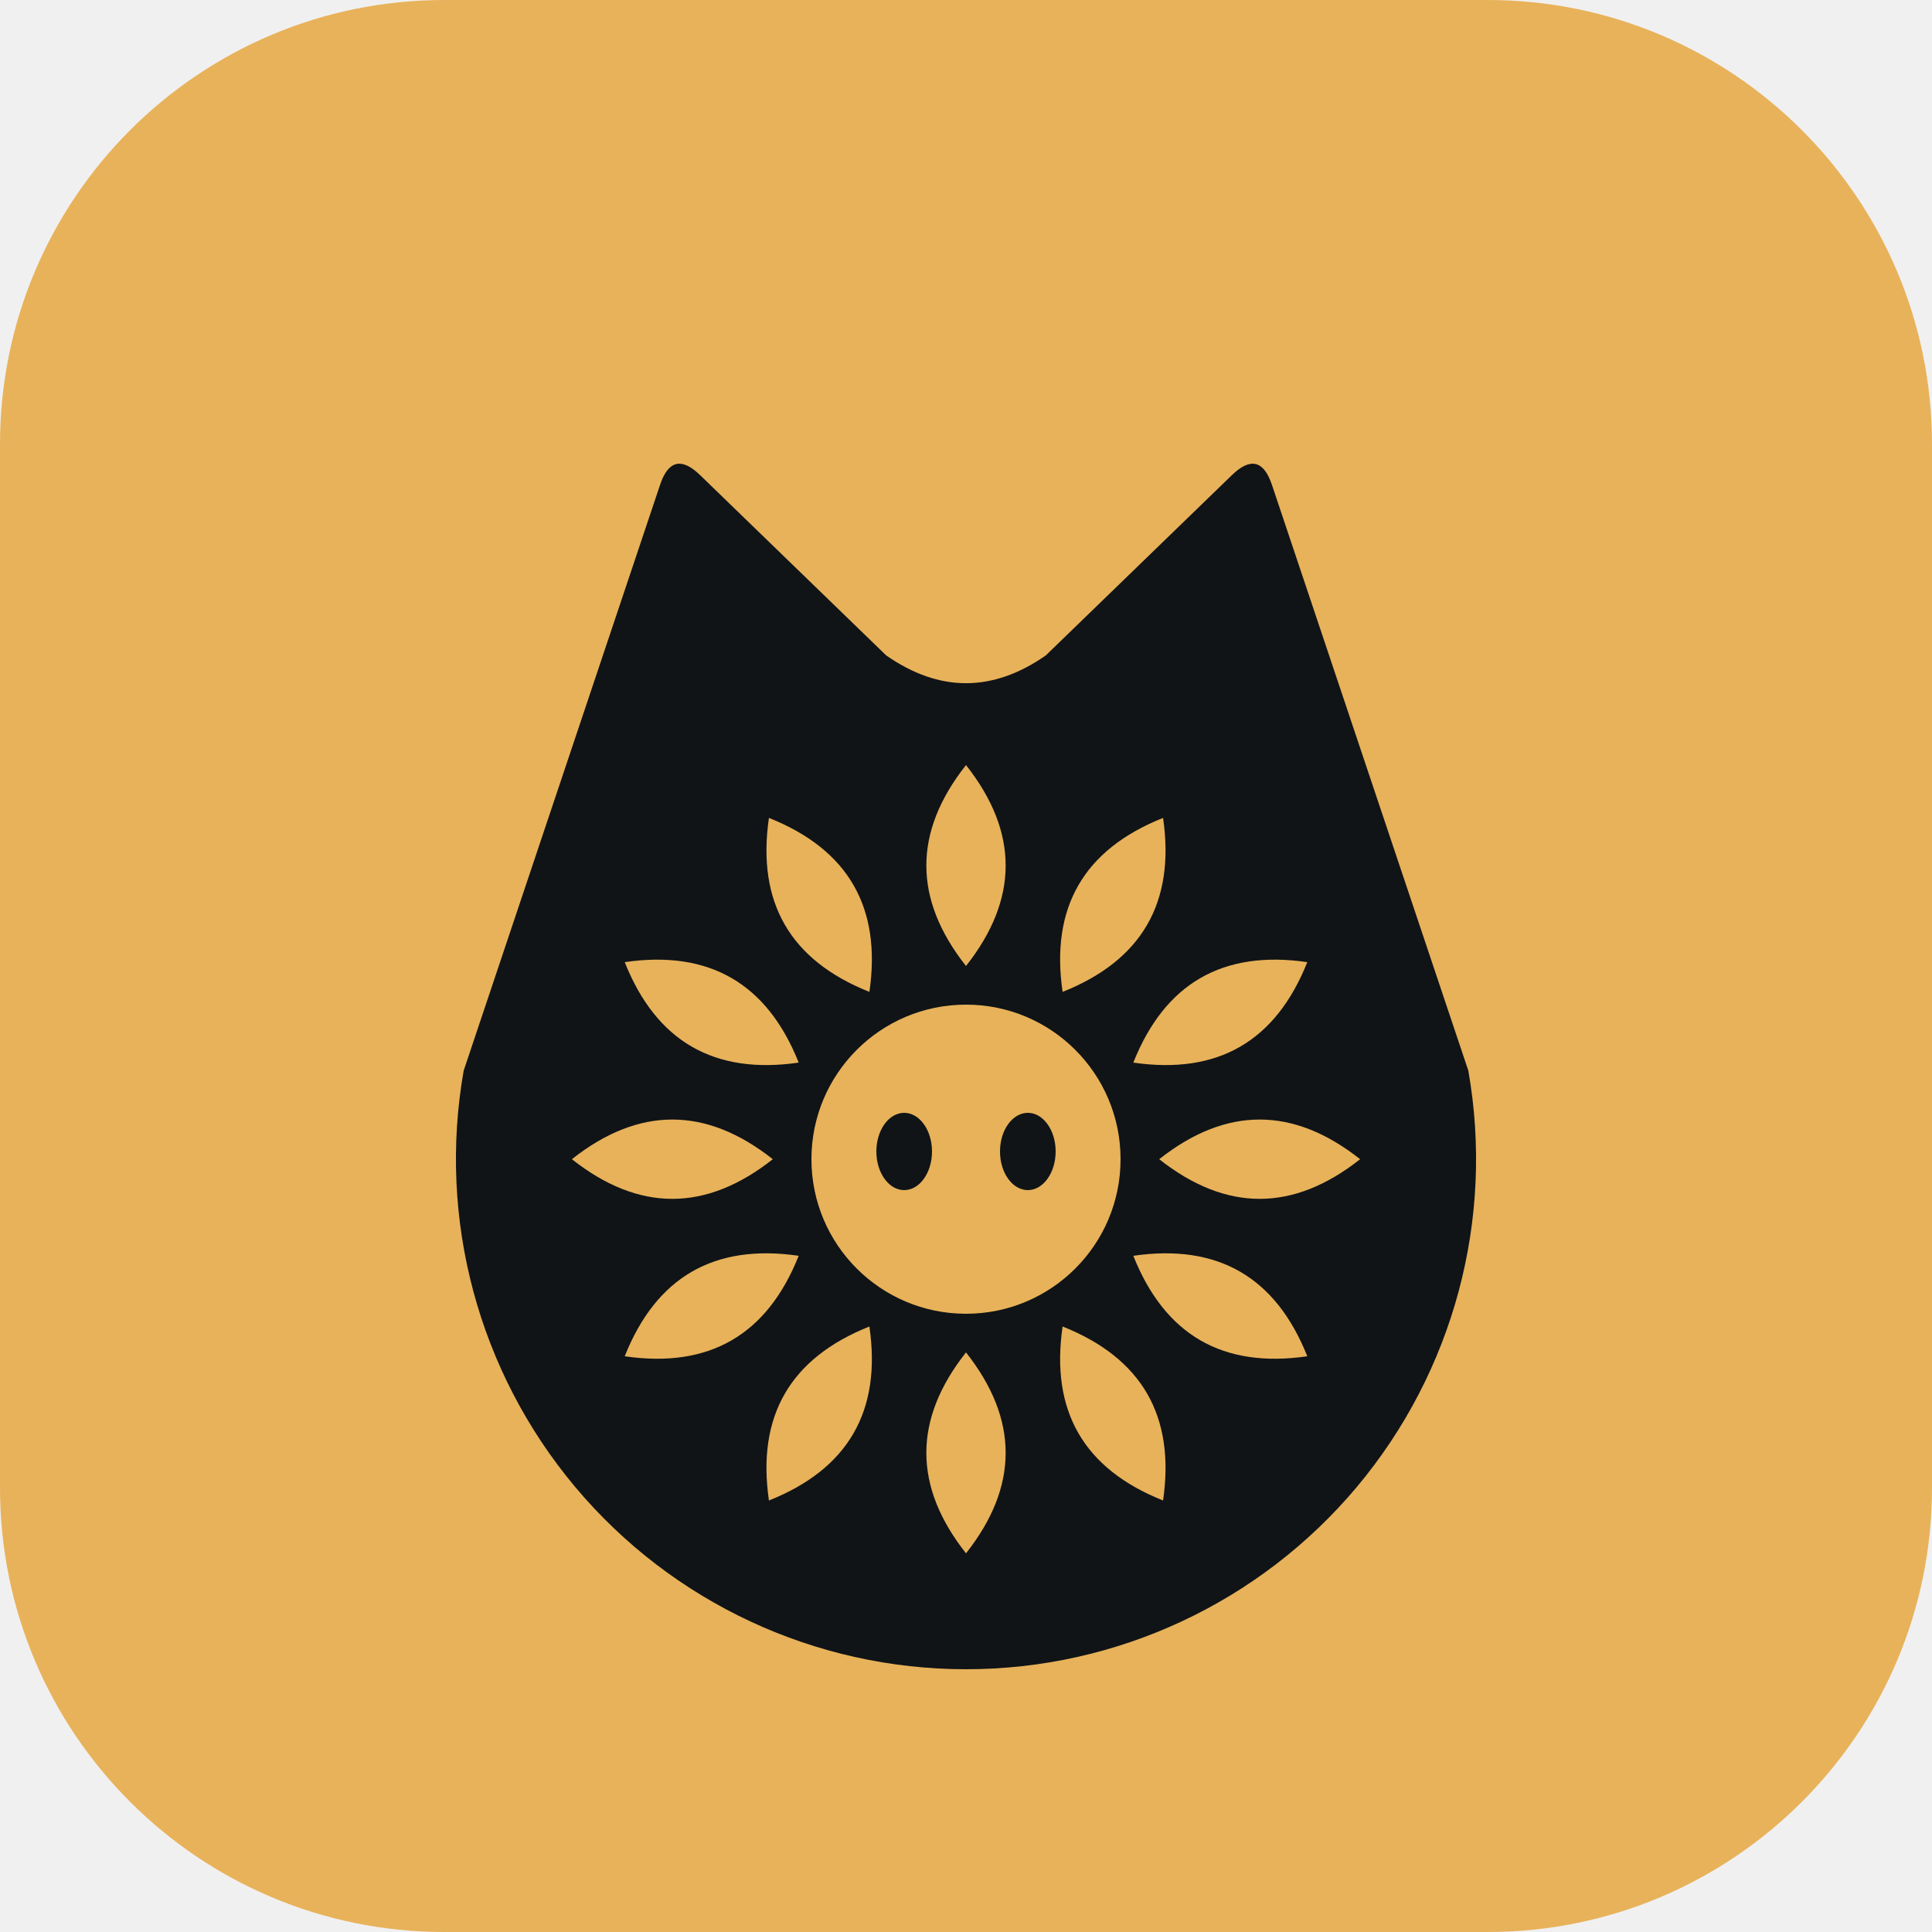
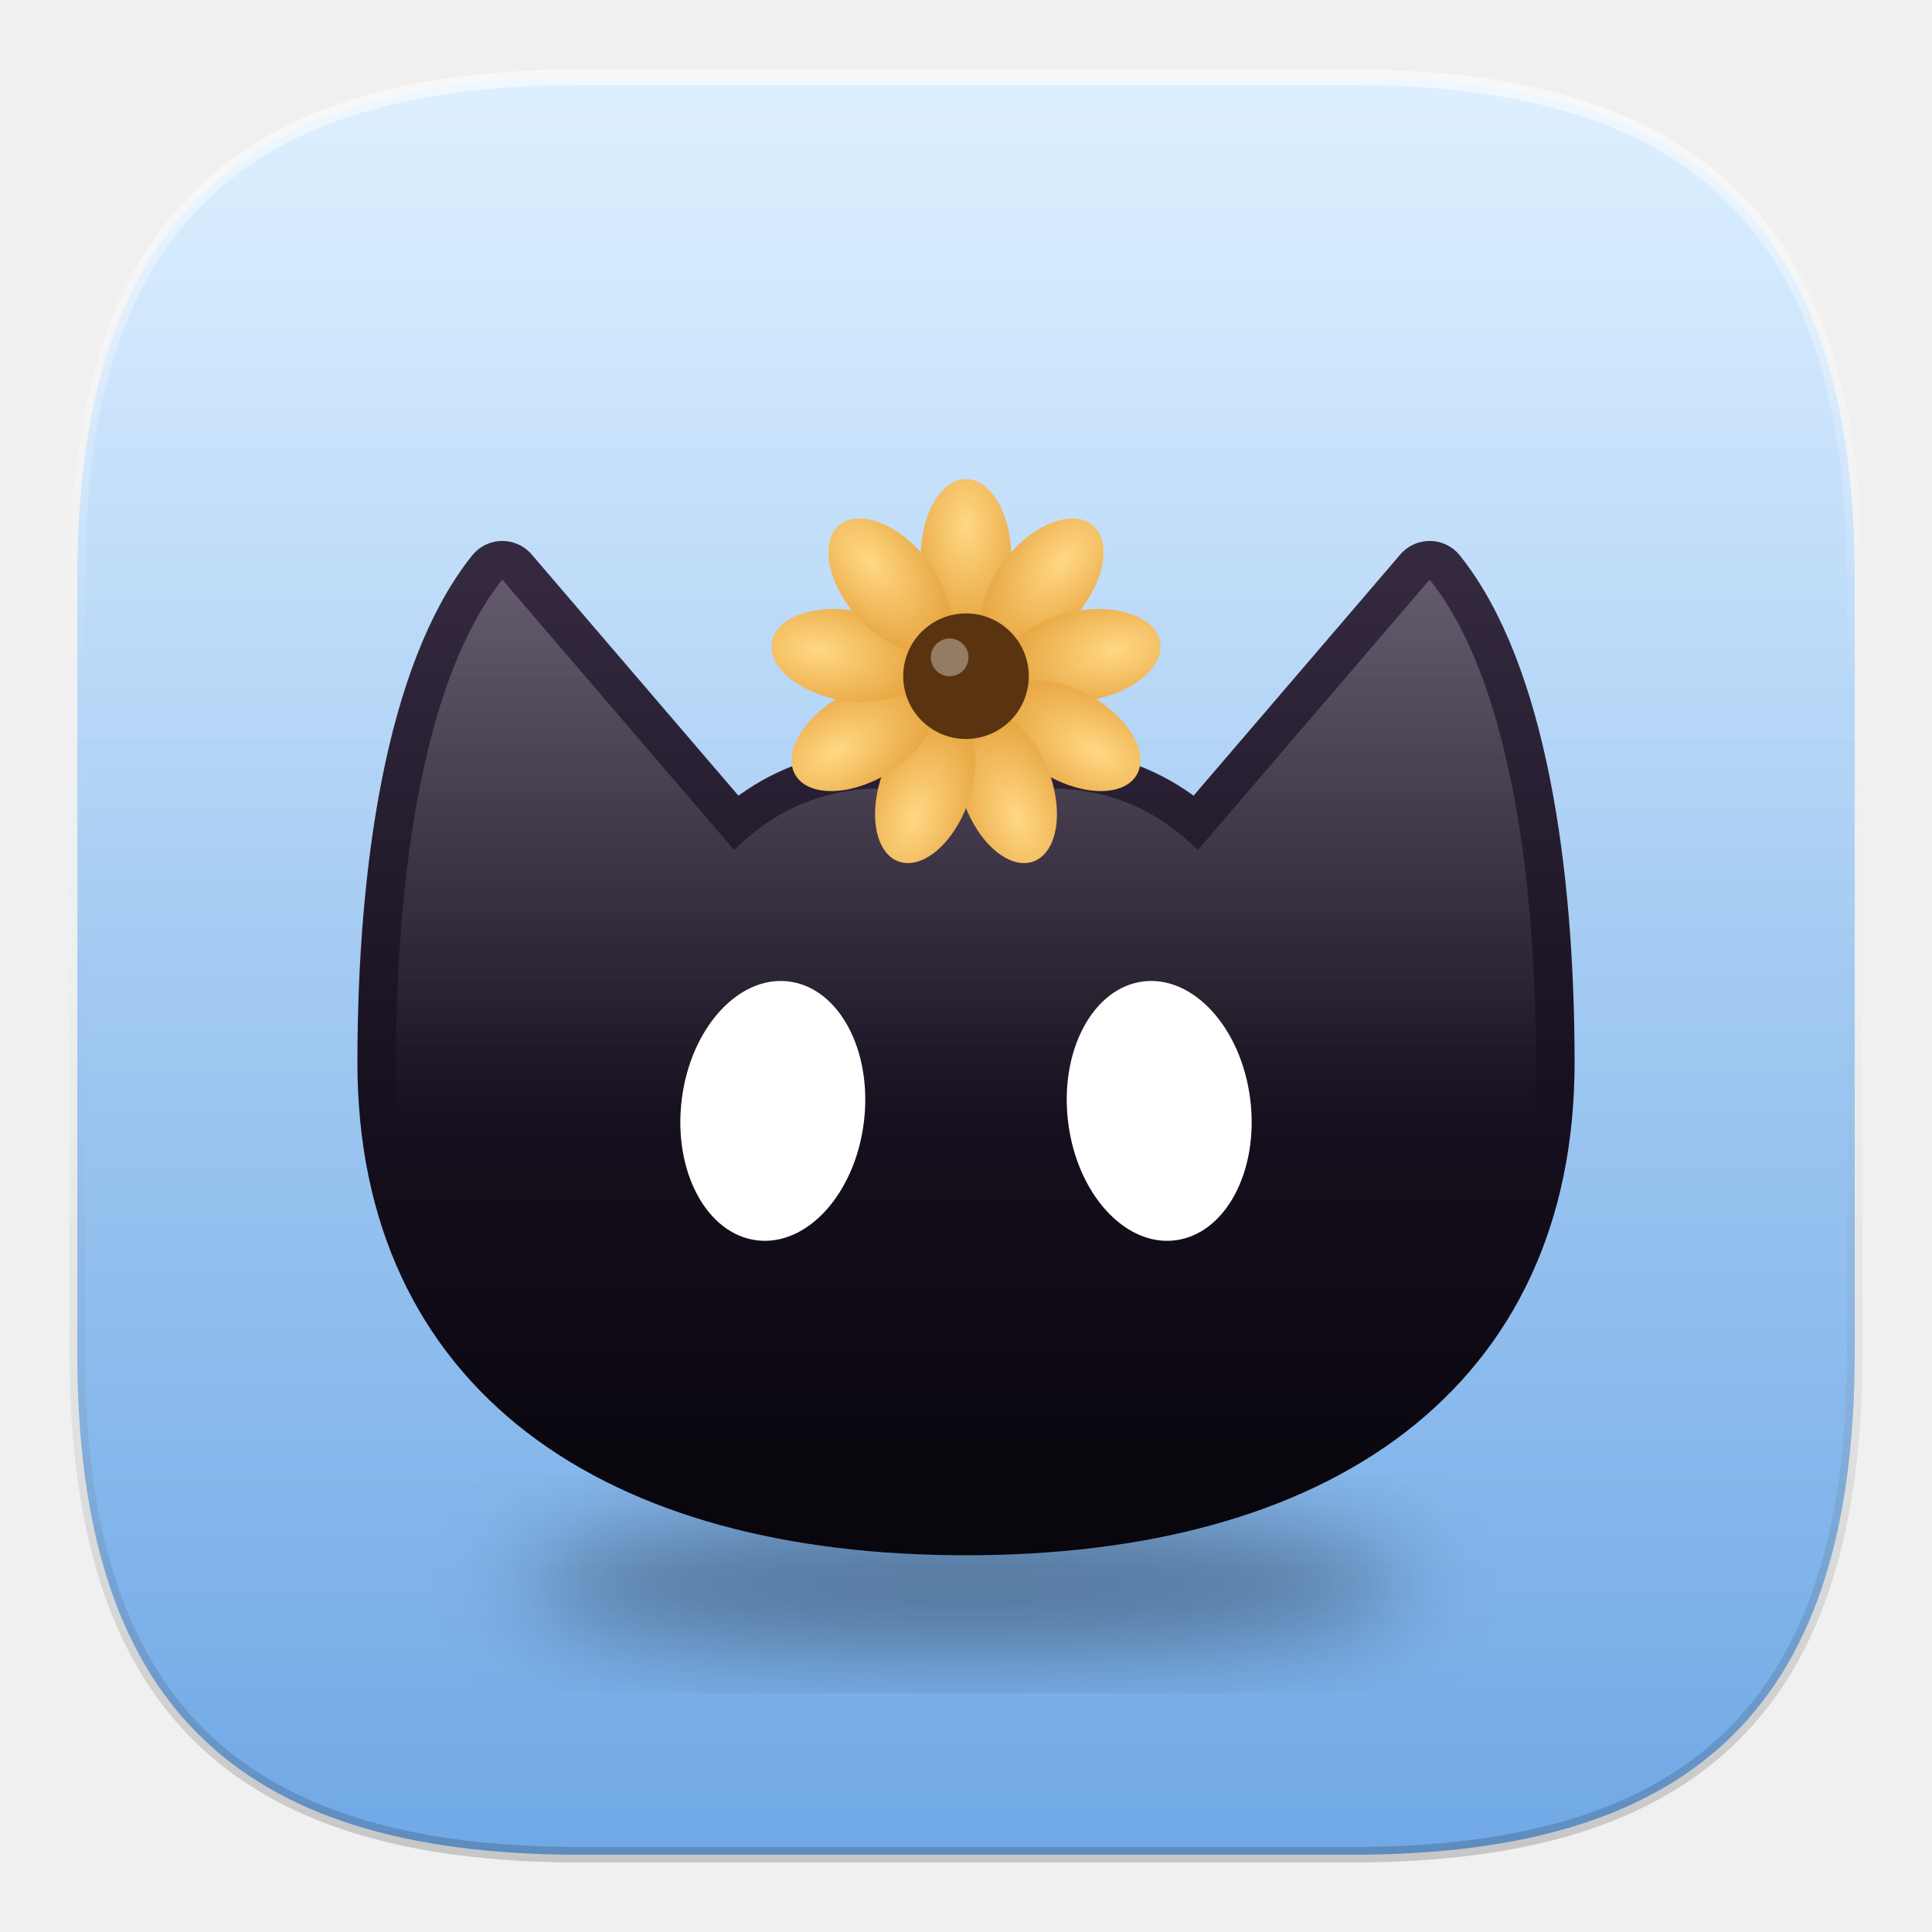
- <svg xmlns="http://www.w3.org/2000/svg" viewBox="0 0 200 200" width="200" height="200">
-   <path d="M46 0 L154 0 C179.41 0 200 20.59 200 46 L200 154 C200 179.41 179.41 200 154 200 L46 200 C20.59 200 0 179.41 0 154 L0 46 C0 20.59 20.59 0 46 0 Z" fill="#E8B25A" />
-   <path d="M48 110.83 L68.33 50.19 Q69.6 46.4 72.47 49.18 L91.74 67.85 Q100 73.6 108.26 67.85 L127.53 49.18 Q130.4 46.4 131.67 50.19 L152 110.83 C154.71 126.2 150.48 141.98 140.45 153.94 C130.41 165.9 115.61 172.8 100 172.8 C84.39 172.8 69.59 165.9 59.55 153.94 C49.52 141.98 45.29 126.2 48 110.83 Z" fill="#101417" />
-   <path d="M100 100 Q91.79 89.6 100 79.2 Q108.21 89.6 100 100 Z" fill="#E8B25A" />
-   <path d="M110 102.68 Q108.09 89.57 120.4 84.67 Q122.31 97.78 110 102.68 Z" fill="#E8B25A" />
-   <path d="M117.32 110 Q122.22 97.69 135.33 99.6 Q130.43 111.91 117.32 110 Z" fill="#E8B25A" />
-   <path d="M120 120 Q130.4 111.79 140.8 120 Q130.4 128.21 120 120 Z" fill="#E8B25A" />
-   <path d="M117.32 130 Q130.43 128.09 135.33 140.4 Q122.22 142.31 117.32 130 Z" fill="#E8B25A" />
-   <path d="M110 137.32 Q122.31 142.22 120.4 155.33 Q108.09 150.43 110 137.32 Z" fill="#E8B25A" />
-   <path d="M100 140 Q108.21 150.4 100 160.8 Q91.79 150.4 100 140 Z" fill="#E8B25A" />
-   <path d="M90 137.32 Q91.91 150.43 79.6 155.33 Q77.69 142.22 90 137.32 Z" fill="#E8B25A" />
-   <path d="M82.68 130 Q77.78 142.31 64.67 140.4 Q69.57 128.09 82.68 130 Z" fill="#E8B25A" />
-   <path d="M80 120 Q69.6 128.21 59.2 120 Q69.6 111.79 80 120 Z" fill="#E8B25A" />
-   <path d="M82.68 110 Q69.57 111.91 64.67 99.6 Q77.78 97.69 82.68 110 Z" fill="#E8B25A" />
-   <path d="M90 102.68 Q77.69 97.78 79.6 84.67 Q91.91 89.57 90 102.68 Z" fill="#E8B25A" />
-   <path d="M100 104 C108.84 104 116 111.16 116 120 C116 128.84 108.84 136 100 136 C91.16 136 84 128.84 84 120 C84 111.16 91.16 104 100 104 Z" fill="#E8B25A" />
-   <path d="M93.6 115.2 C95.19 115.2 96.48 116.99 96.48 119.2 C96.48 121.41 95.19 123.2 93.6 123.2 C92.01 123.2 90.72 121.41 90.72 119.2 C90.72 116.99 92.01 115.2 93.6 115.2 Z" fill="#101417" />
-   <path d="M106.4 115.2 C107.99 115.2 109.28 116.99 109.28 119.2 C109.28 121.41 107.99 123.2 106.4 123.2 C104.81 123.2 103.52 121.41 103.52 119.2 C103.52 116.99 104.81 115.2 106.4 115.2 Z" fill="#101417" />
+ <svg xmlns="http://www.w3.org/2000/svg" viewBox="0 0 200 200">
+   <defs>
+     <linearGradient id="k-bg" x1="0" y1="0" x2="0" y2="1">
+       <stop offset="0" stop-color="#d6ecff" />
+       <stop offset="1" stop-color="#6fa8e6" />
+     </linearGradient>
+     <linearGradient id="k-gloss" x1="0" y1="0" x2="0" y2="1">
+       <stop offset="0" stop-color="#fff" stop-opacity="0.45" />
+       <stop offset="0.5" stop-color="#fff" stop-opacity="0" />
+     </linearGradient>
+     <linearGradient id="k-rim" x1="0" y1="0" x2="0" y2="1">
+       <stop offset="0" stop-color="#fff" stop-opacity="0.55" />
+       <stop offset="0.35" stop-color="#fff" stop-opacity="0" />
+       <stop offset="1" stop-color="#000" stop-opacity="0.18" />
+     </linearGradient>
+     <linearGradient id="k-dark" x1="0" y1="0" x2="0" y2="1">
+       <stop offset="0" stop-color="#34293f" />
+       <stop offset="0.55" stop-color="#17101f" />
+       <stop offset="1" stop-color="#09060d" />
+     </linearGradient>
+     <linearGradient id="k-sheen" x1="0" y1="0" x2="0" y2="1">
+       <stop offset="0" stop-color="#fff" stop-opacity="0.26" />
+       <stop offset="1" stop-color="#fff" stop-opacity="0" />
+     </linearGradient>
+     <radialGradient id="k-petal" cx="0.5" cy="0.3" r="0.9">
+       <stop offset="0" stop-color="#ffd884" />
+       <stop offset="1" stop-color="#e0952a" />
+     </radialGradient>
+     <filter id="k-soft" x="-30%" y="-30%" width="160%" height="160%">
+       <feGaussianBlur stdDeviation="5" />
+     </filter>
+     <clipPath id="k-head">
+       <path d="M100 83 C110 80 118 82 124 88 L148 60 C156 70 159 90 159 110 C159 141 136 157 100 157 C64 157 41 141 41 110 C41 90 44 70 52 60 L76 88 C82 82 90 80 100 83 Z" />
+     </clipPath>
+   </defs>
+   <path d="M60 8 H140 C176 8 192 24 192 60 V140 C192 176 176 192 140 192 H60 C24 192 8 176 8 140 V60 C8 24 24 8 60 8 Z" fill="url(#k-bg)" />
+   <path d="M60 8 H140 C176 8 192 24 192 60 V140 C192 176 176 192 140 192 H60 C24 192 8 176 8 140 V60 C8 24 24 8 60 8 Z" fill="url(#k-gloss)" opacity="0.5" />
+   <path d="M60 8 H140 C176 8 192 24 192 60 V140 C192 176 176 192 140 192 H60 C24 192 8 176 8 140 V60 C8 24 24 8 60 8 Z" fill="none" stroke="url(#k-rim)" stroke-width="1.6" />
+   <ellipse cx="100" cy="164" rx="46" ry="7" fill="#000" opacity="0.35" filter="url(#k-soft)" />
+   <path d="M100 83 C110 80 118 82 124 88 L148 60 C156 70 159 90 159 110 C159 141 136 157 100 157 C64 157 41 141 41 110 C41 90 44 70 52 60 L76 88 C82 82 90 80 100 83 Z" fill="url(#k-dark)" stroke="url(#k-dark)" stroke-width="8" stroke-linejoin="round" />
+   <g clip-path="url(#k-head)">
+     <rect x="40" y="54" width="120" height="62" fill="url(#k-sheen)" />
+   </g>
+   <ellipse cx="80" cy="115" rx="9.5" ry="13.5" fill="#fff" transform="rotate(7 80 115)" />
+   <ellipse cx="120" cy="115" rx="9.5" ry="13.5" fill="#fff" transform="rotate(-7 120 115)" />
+   <circle cx="84" cy="108" r="2.6" fill="#fff" opacity="0.9" />
+   <circle cx="124" cy="108" r="2.6" fill="#fff" opacity="0.9" />
+   <ellipse cx="100" cy="57.65" rx="4.68" ry="8.06" transform="rotate(0 100 70)" fill="url(#k-petal)" />
+   <ellipse cx="100" cy="57.65" rx="4.68" ry="8.06" transform="rotate(40 100 70)" fill="url(#k-petal)" />
+   <ellipse cx="100" cy="57.65" rx="4.68" ry="8.06" transform="rotate(80 100 70)" fill="url(#k-petal)" />
+   <ellipse cx="100" cy="57.65" rx="4.68" ry="8.06" transform="rotate(120 100 70)" fill="url(#k-petal)" />
+   <ellipse cx="100" cy="57.65" rx="4.68" ry="8.06" transform="rotate(160 100 70)" fill="url(#k-petal)" />
+   <ellipse cx="100" cy="57.65" rx="4.68" ry="8.06" transform="rotate(200 100 70)" fill="url(#k-petal)" />
+   <ellipse cx="100" cy="57.65" rx="4.68" ry="8.06" transform="rotate(240 100 70)" fill="url(#k-petal)" />
+   <ellipse cx="100" cy="57.65" rx="4.68" ry="8.06" transform="rotate(280 100 70)" fill="url(#k-petal)" />
+   <ellipse cx="100" cy="57.65" rx="4.68" ry="8.06" transform="rotate(320 100 70)" fill="url(#k-petal)" />
+   <circle cx="100" cy="70" r="6.5" fill="#5a3410" />
+   <circle cx="98.31" cy="68.05" r="1.95" fill="#fff" opacity="0.35" />
</svg>
